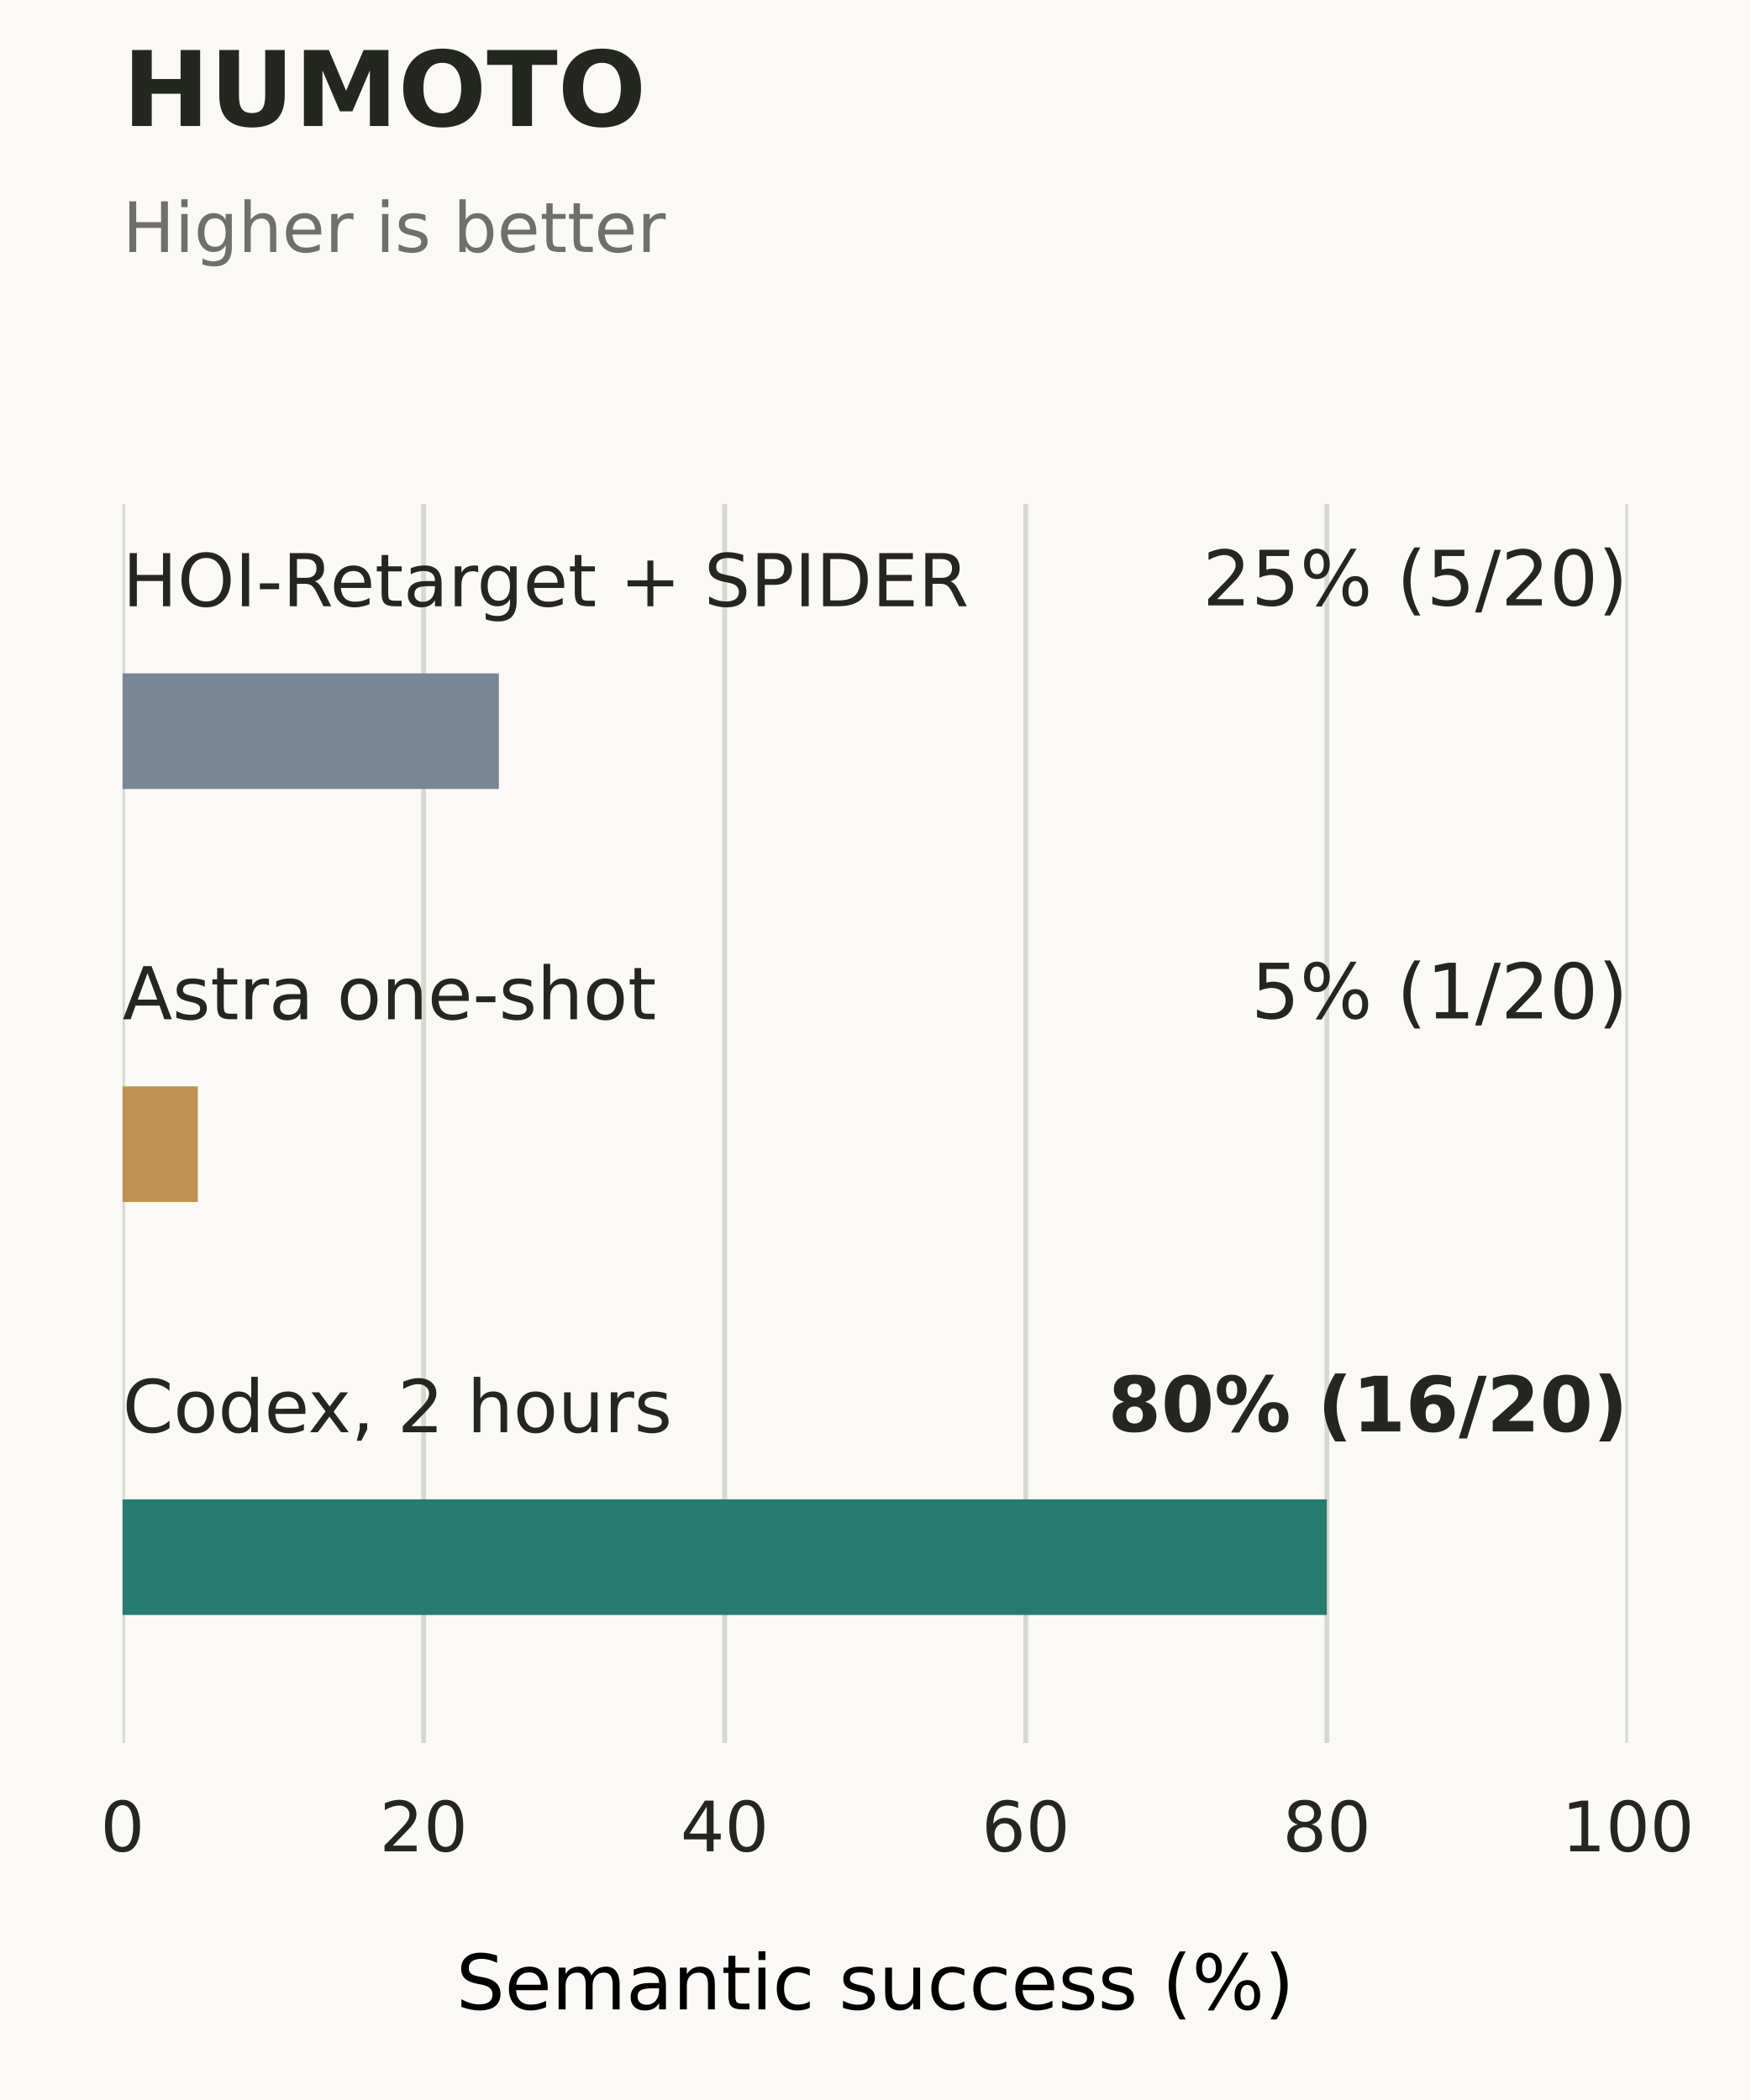
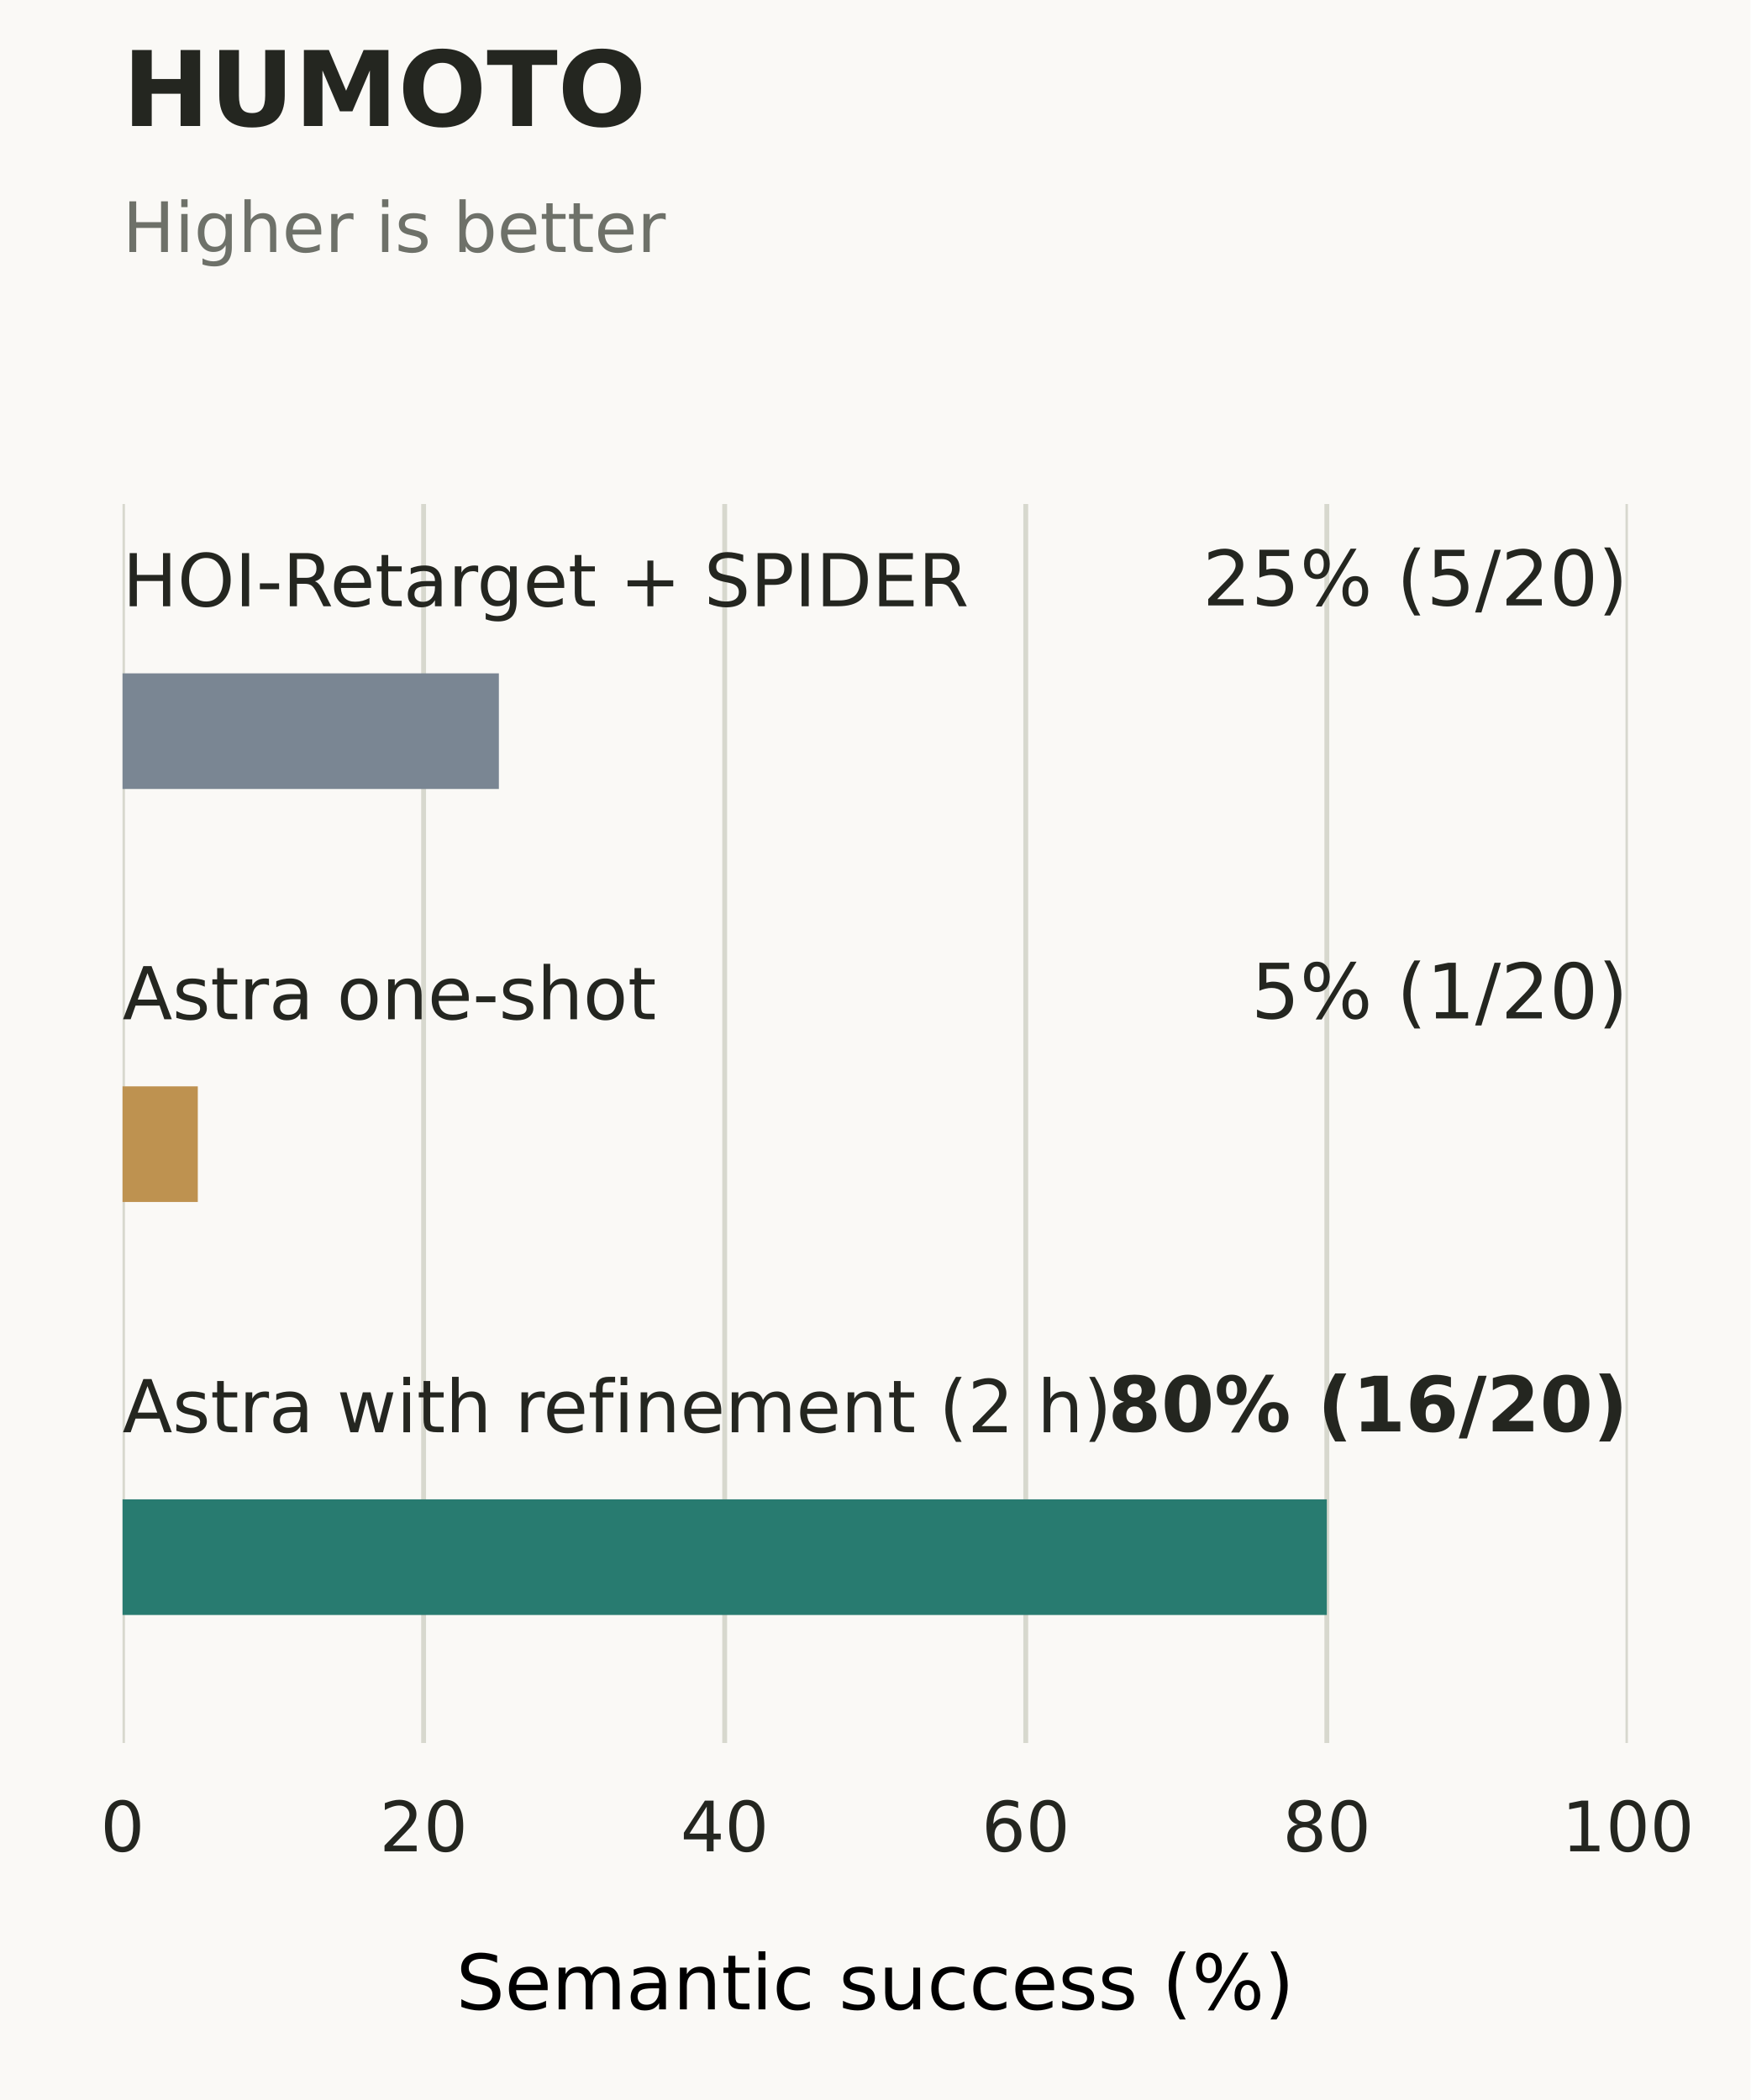
<svg xmlns="http://www.w3.org/2000/svg" width="252pt" height="302.4pt" viewBox="0 0 252 302.4" version="1.1">
  <defs>
    <style type="text/css">*{stroke-linejoin: round; stroke-linecap: butt}</style>
  </defs>
  <g id="figure_1">
    <g id="patch_1">
      <path d="M 0 302.4  L 252 302.4  L 252 0  L 0 0  z " style="fill: #faf9f6" />
    </g>
    <g id="axes_1">
      <g id="patch_2">
        <path d="M 17.64 250.992  L 234.36 250.992  L 234.36 72.576  L 17.64 72.576  z " style="fill: #faf9f6" />
      </g>
      <g id="matplotlib.axis_1">
        <g id="xtick_1">
          <g id="line2d_1">
            <path d="M 17.64 250.992  L 17.64 72.576  " clip-path="url(#pa90246fe9b)" style="fill: none; stroke: #d7d8ce; stroke-width: 0.7; stroke-linecap: square" />
          </g>
          <g id="line2d_2" />
          <g id="text_1">
            <text style="font-size: 10px; font-family: 'DejaVu Sans'; text-anchor: middle; fill: #242620" x="17.64" y="266.59" transform="rotate(-0 17.64 266.5897)">0</text>
          </g>
        </g>
        <g id="xtick_2">
          <g id="line2d_3">
            <path d="M 60.984 250.992  L 60.984 72.576  " clip-path="url(#pa90246fe9b)" style="fill: none; stroke: #d7d8ce; stroke-width: 0.7; stroke-linecap: square" />
          </g>
          <g id="line2d_4" />
          <g id="text_2">
            <text style="font-size: 10px; font-family: 'DejaVu Sans'; text-anchor: middle; fill: #242620" x="60.984" y="266.59" transform="rotate(-0 60.984 266.5897)">20</text>
          </g>
        </g>
        <g id="xtick_3">
          <g id="line2d_5">
            <path d="M 104.328 250.992  L 104.328 72.576  " clip-path="url(#pa90246fe9b)" style="fill: none; stroke: #d7d8ce; stroke-width: 0.7; stroke-linecap: square" />
          </g>
          <g id="line2d_6" />
          <g id="text_3">
            <text style="font-size: 10px; font-family: 'DejaVu Sans'; text-anchor: middle; fill: #242620" x="104.328" y="266.59" transform="rotate(-0 104.328 266.5897)">40</text>
          </g>
        </g>
        <g id="xtick_4">
          <g id="line2d_7">
            <path d="M 147.672 250.992  L 147.672 72.576  " clip-path="url(#pa90246fe9b)" style="fill: none; stroke: #d7d8ce; stroke-width: 0.7; stroke-linecap: square" />
          </g>
          <g id="line2d_8" />
          <g id="text_4">
            <text style="font-size: 10px; font-family: 'DejaVu Sans'; text-anchor: middle; fill: #242620" x="147.672" y="266.59" transform="rotate(-0 147.672 266.5897)">60</text>
          </g>
        </g>
        <g id="xtick_5">
          <g id="line2d_9">
            <path d="M 191.016 250.992  L 191.016 72.576  " clip-path="url(#pa90246fe9b)" style="fill: none; stroke: #d7d8ce; stroke-width: 0.7; stroke-linecap: square" />
          </g>
          <g id="line2d_10" />
          <g id="text_5">
            <text style="font-size: 10px; font-family: 'DejaVu Sans'; text-anchor: middle; fill: #242620" x="191.016" y="266.59" transform="rotate(-0 191.016 266.5897)">80</text>
          </g>
        </g>
        <g id="xtick_6">
          <g id="line2d_11">
            <path d="M 234.36 250.992  L 234.36 72.576  " clip-path="url(#pa90246fe9b)" style="fill: none; stroke: #d7d8ce; stroke-width: 0.7; stroke-linecap: square" />
          </g>
          <g id="line2d_12" />
          <g id="text_6">
            <text style="font-size: 10px; font-family: 'DejaVu Sans'; text-anchor: middle; fill: #242620" x="234.36" y="266.59" transform="rotate(-0 234.36 266.5897)">100</text>
          </g>
        </g>
        <g id="text_7">
          <text style="font-size: 11px; font-family: 'DejaVu Sans'; text-anchor: middle" x="126" y="289.35" transform="rotate(-0 126 289.3503)">Semantic success (%)</text>
        </g>
      </g>
      <g id="matplotlib.axis_2" />
      <g id="patch_3">
        <path d="M 17.64 96.96  L 71.82 96.96  L 71.82 113.612  L 17.64 113.612  z " clip-path="url(#pa90246fe9b)" style="fill: #7a8693" />
      </g>
      <g id="patch_4">
        <path d="M 17.64 156.432  L 28.476 156.432  L 28.476 173.084  L 17.64 173.084  z " clip-path="url(#pa90246fe9b)" style="fill: #be9250" />
      </g>
      <g id="patch_5">
        <path d="M 17.64 215.904  L 191.016 215.904  L 191.016 232.556  L 17.64 232.556  z " clip-path="url(#pa90246fe9b)" style="fill: #287b70" />
      </g>
      <g id="text_8">
        <text style="font-size: 10.5px; font-family: 'DejaVu Sans'; text-anchor: start; fill: #242620" x="17.64" y="87.3" transform="rotate(-0 17.64 87.30042)">HOI-Retarget + SPIDER</text>
      </g>
      <g id="text_9">
        <text style="font-size: 11px; font-family: 'DejaVu Sans'; text-anchor: end; fill: #242620" x="234.36" y="87.18" transform="rotate(-0 234.36 87.1803)">25% (5/20)</text>
      </g>
      <g id="text_10">
        <text style="font-size: 10.5px; font-family: 'DejaVu Sans'; text-anchor: start; fill: #242620" x="17.64" y="146.772" transform="rotate(-0 17.64 146.7724)">Astra one-shot</text>
      </g>
      <g id="text_11">
        <text style="font-size: 11px; font-family: 'DejaVu Sans'; text-anchor: end; fill: #242620" x="234.36" y="146.652" transform="rotate(-0 234.36 146.6523)">5% (1/20)</text>
      </g>
      <g id="text_12">
-         <text style="font-size: 10.5px; font-family: 'DejaVu Sans'; text-anchor: start; fill: #242620" x="17.64" y="206.244" transform="rotate(-0 17.64 206.2444)">Codex, 2 hours</text>
+         <text style="font-size: 10.5px; font-family: 'DejaVu Sans'; text-anchor: start; fill: #242620" x="17.64" y="206.244" transform="rotate(-0 17.64 206.2444)">Astra with refinement (2 h)</text>
      </g>
      <g id="text_13">
        <text style="font-weight: 700; font-size: 11px; font-family: 'DejaVu Sans'; text-anchor: end; fill: #242620" x="234.36" y="206.124" transform="rotate(-0 234.36 206.1243)">80% (16/20)</text>
      </g>
    </g>
    <g id="text_14">
      <text style="font-weight: 700; font-size: 15px; font-family: 'DejaVu Sans'; text-anchor: start; fill: #242620" x="17.64" y="18.144" transform="rotate(-0 17.64 18.144)">HUMOTO</text>
    </g>
    <g id="text_15">
      <text style="font-size: 10px; font-family: 'DejaVu Sans'; text-anchor: start; fill: #6e7169" x="17.64" y="36.288" transform="rotate(-0 17.64 36.288)">Higher is better</text>
    </g>
  </g>
  <defs>
    <clipPath id="pa90246fe9b">
      <rect x="17.64" y="72.576" width="216.72" height="178.416" />
    </clipPath>
  </defs>
</svg>
